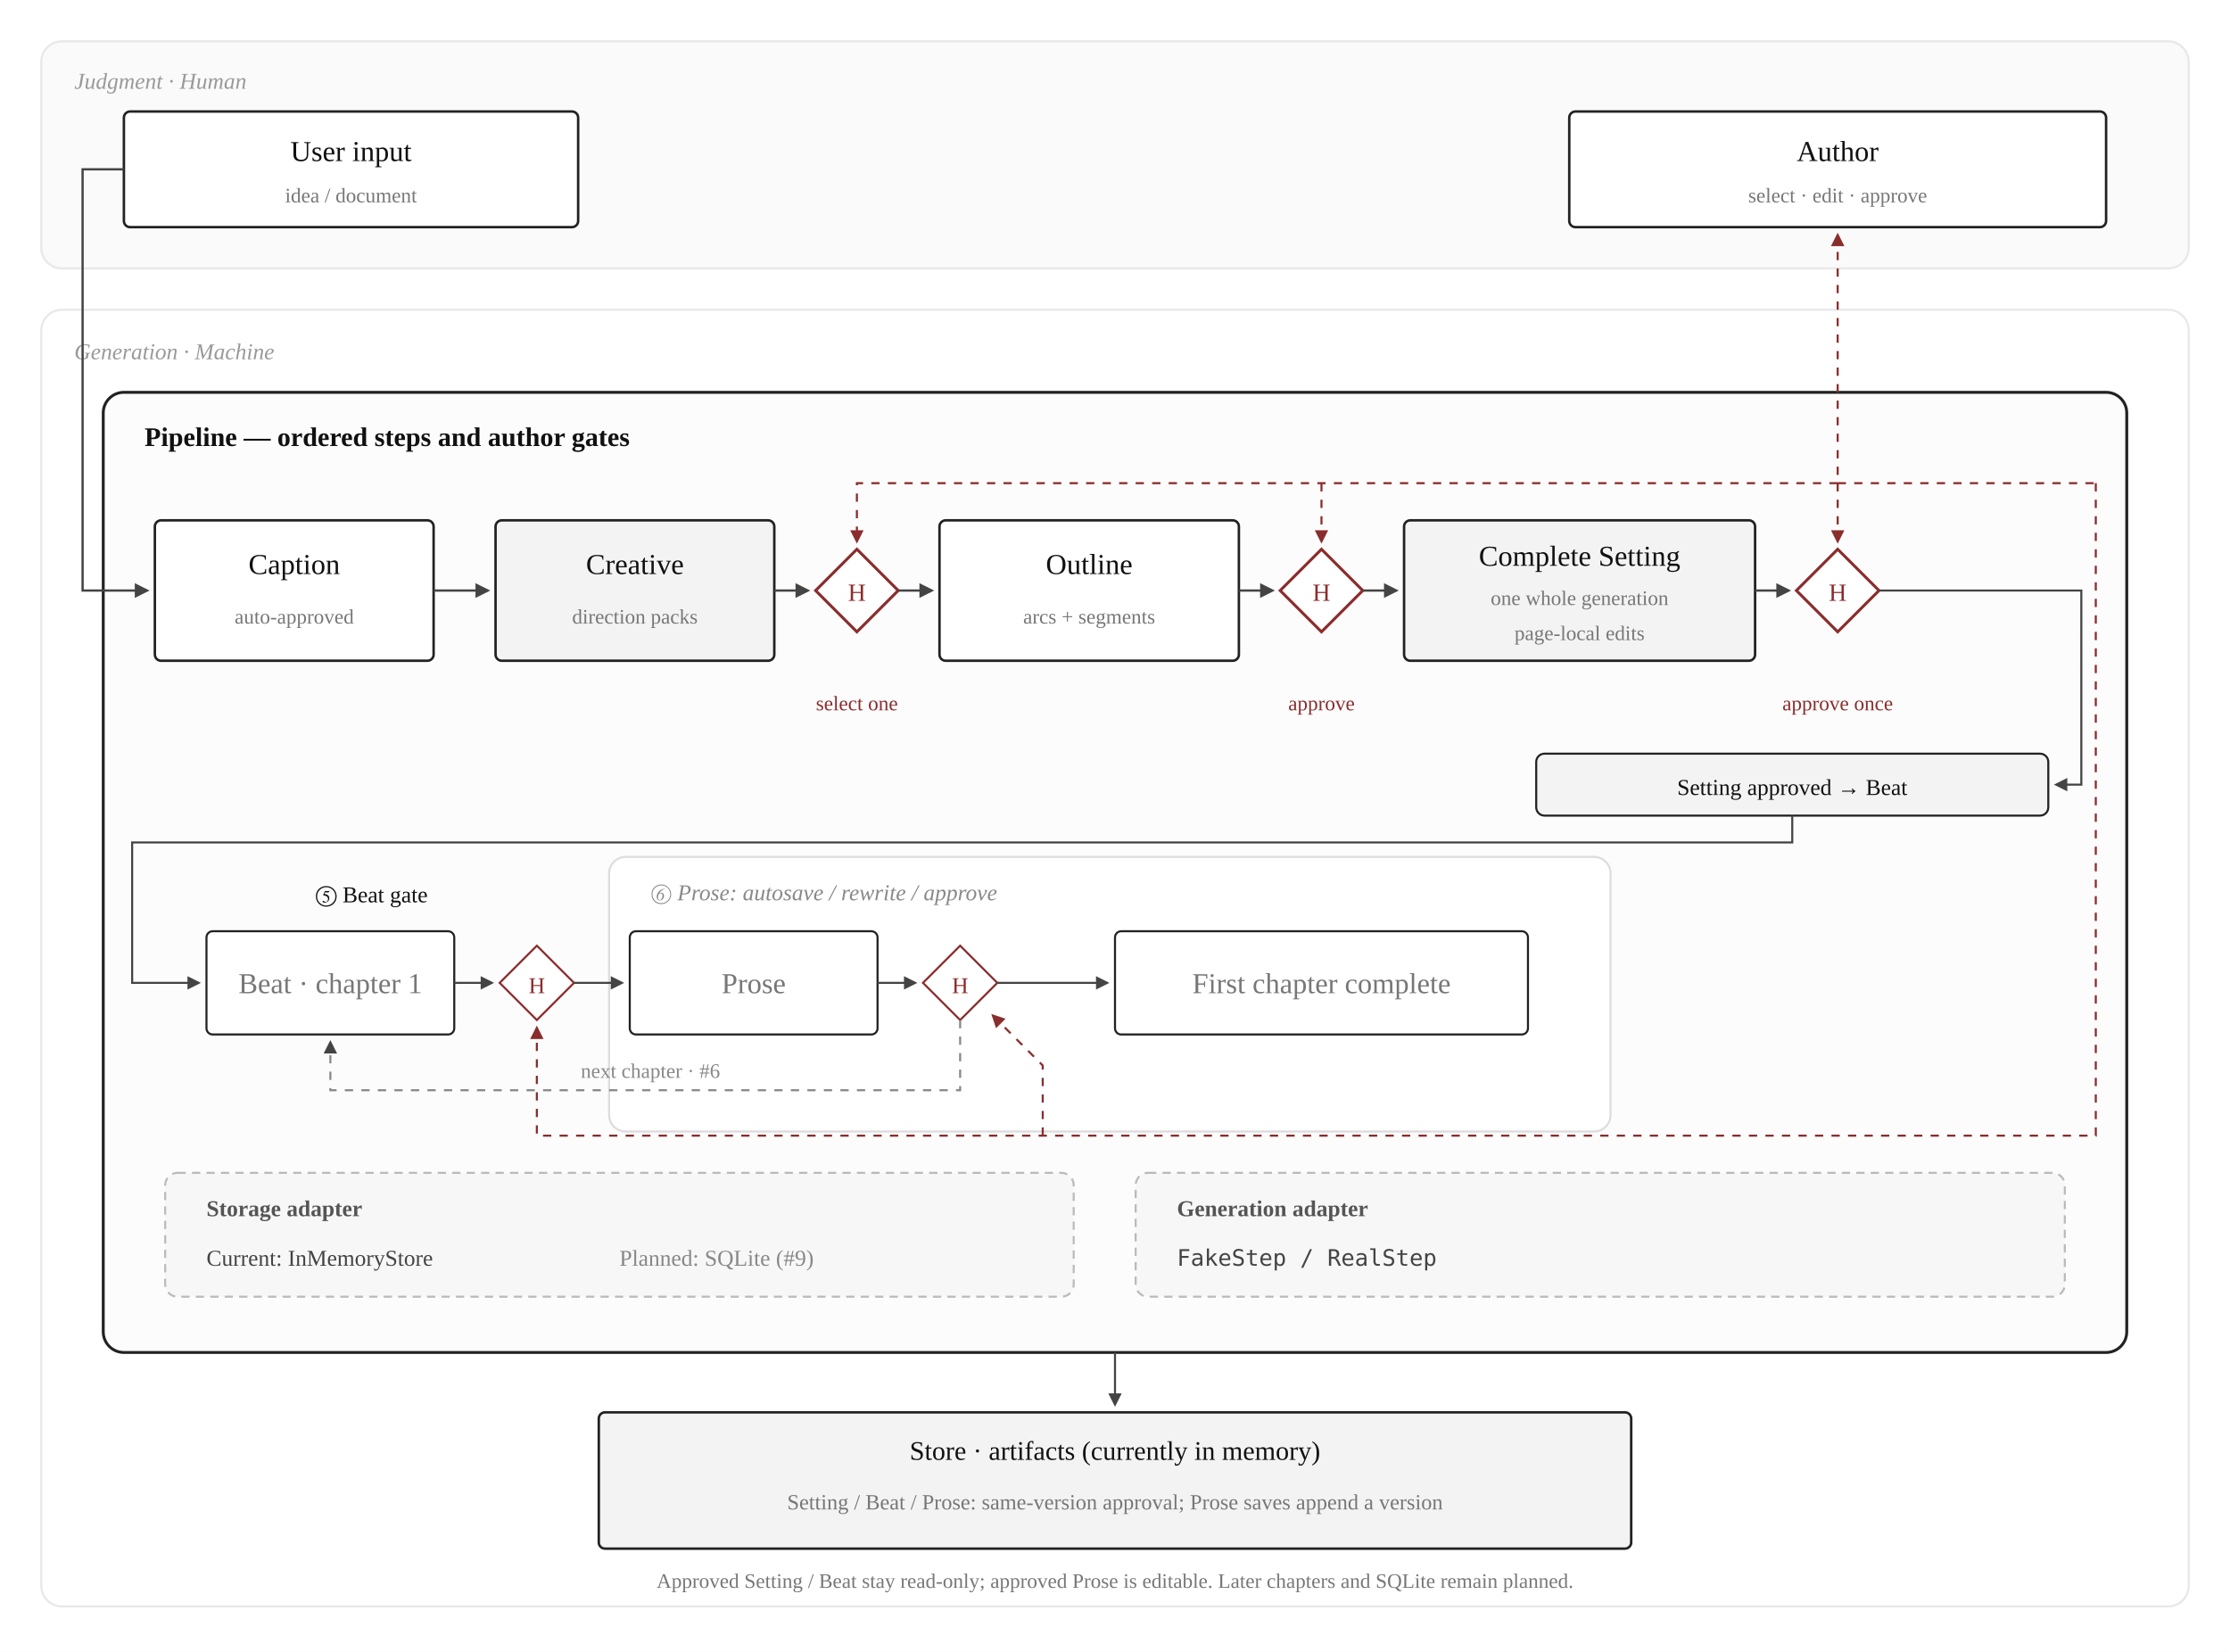
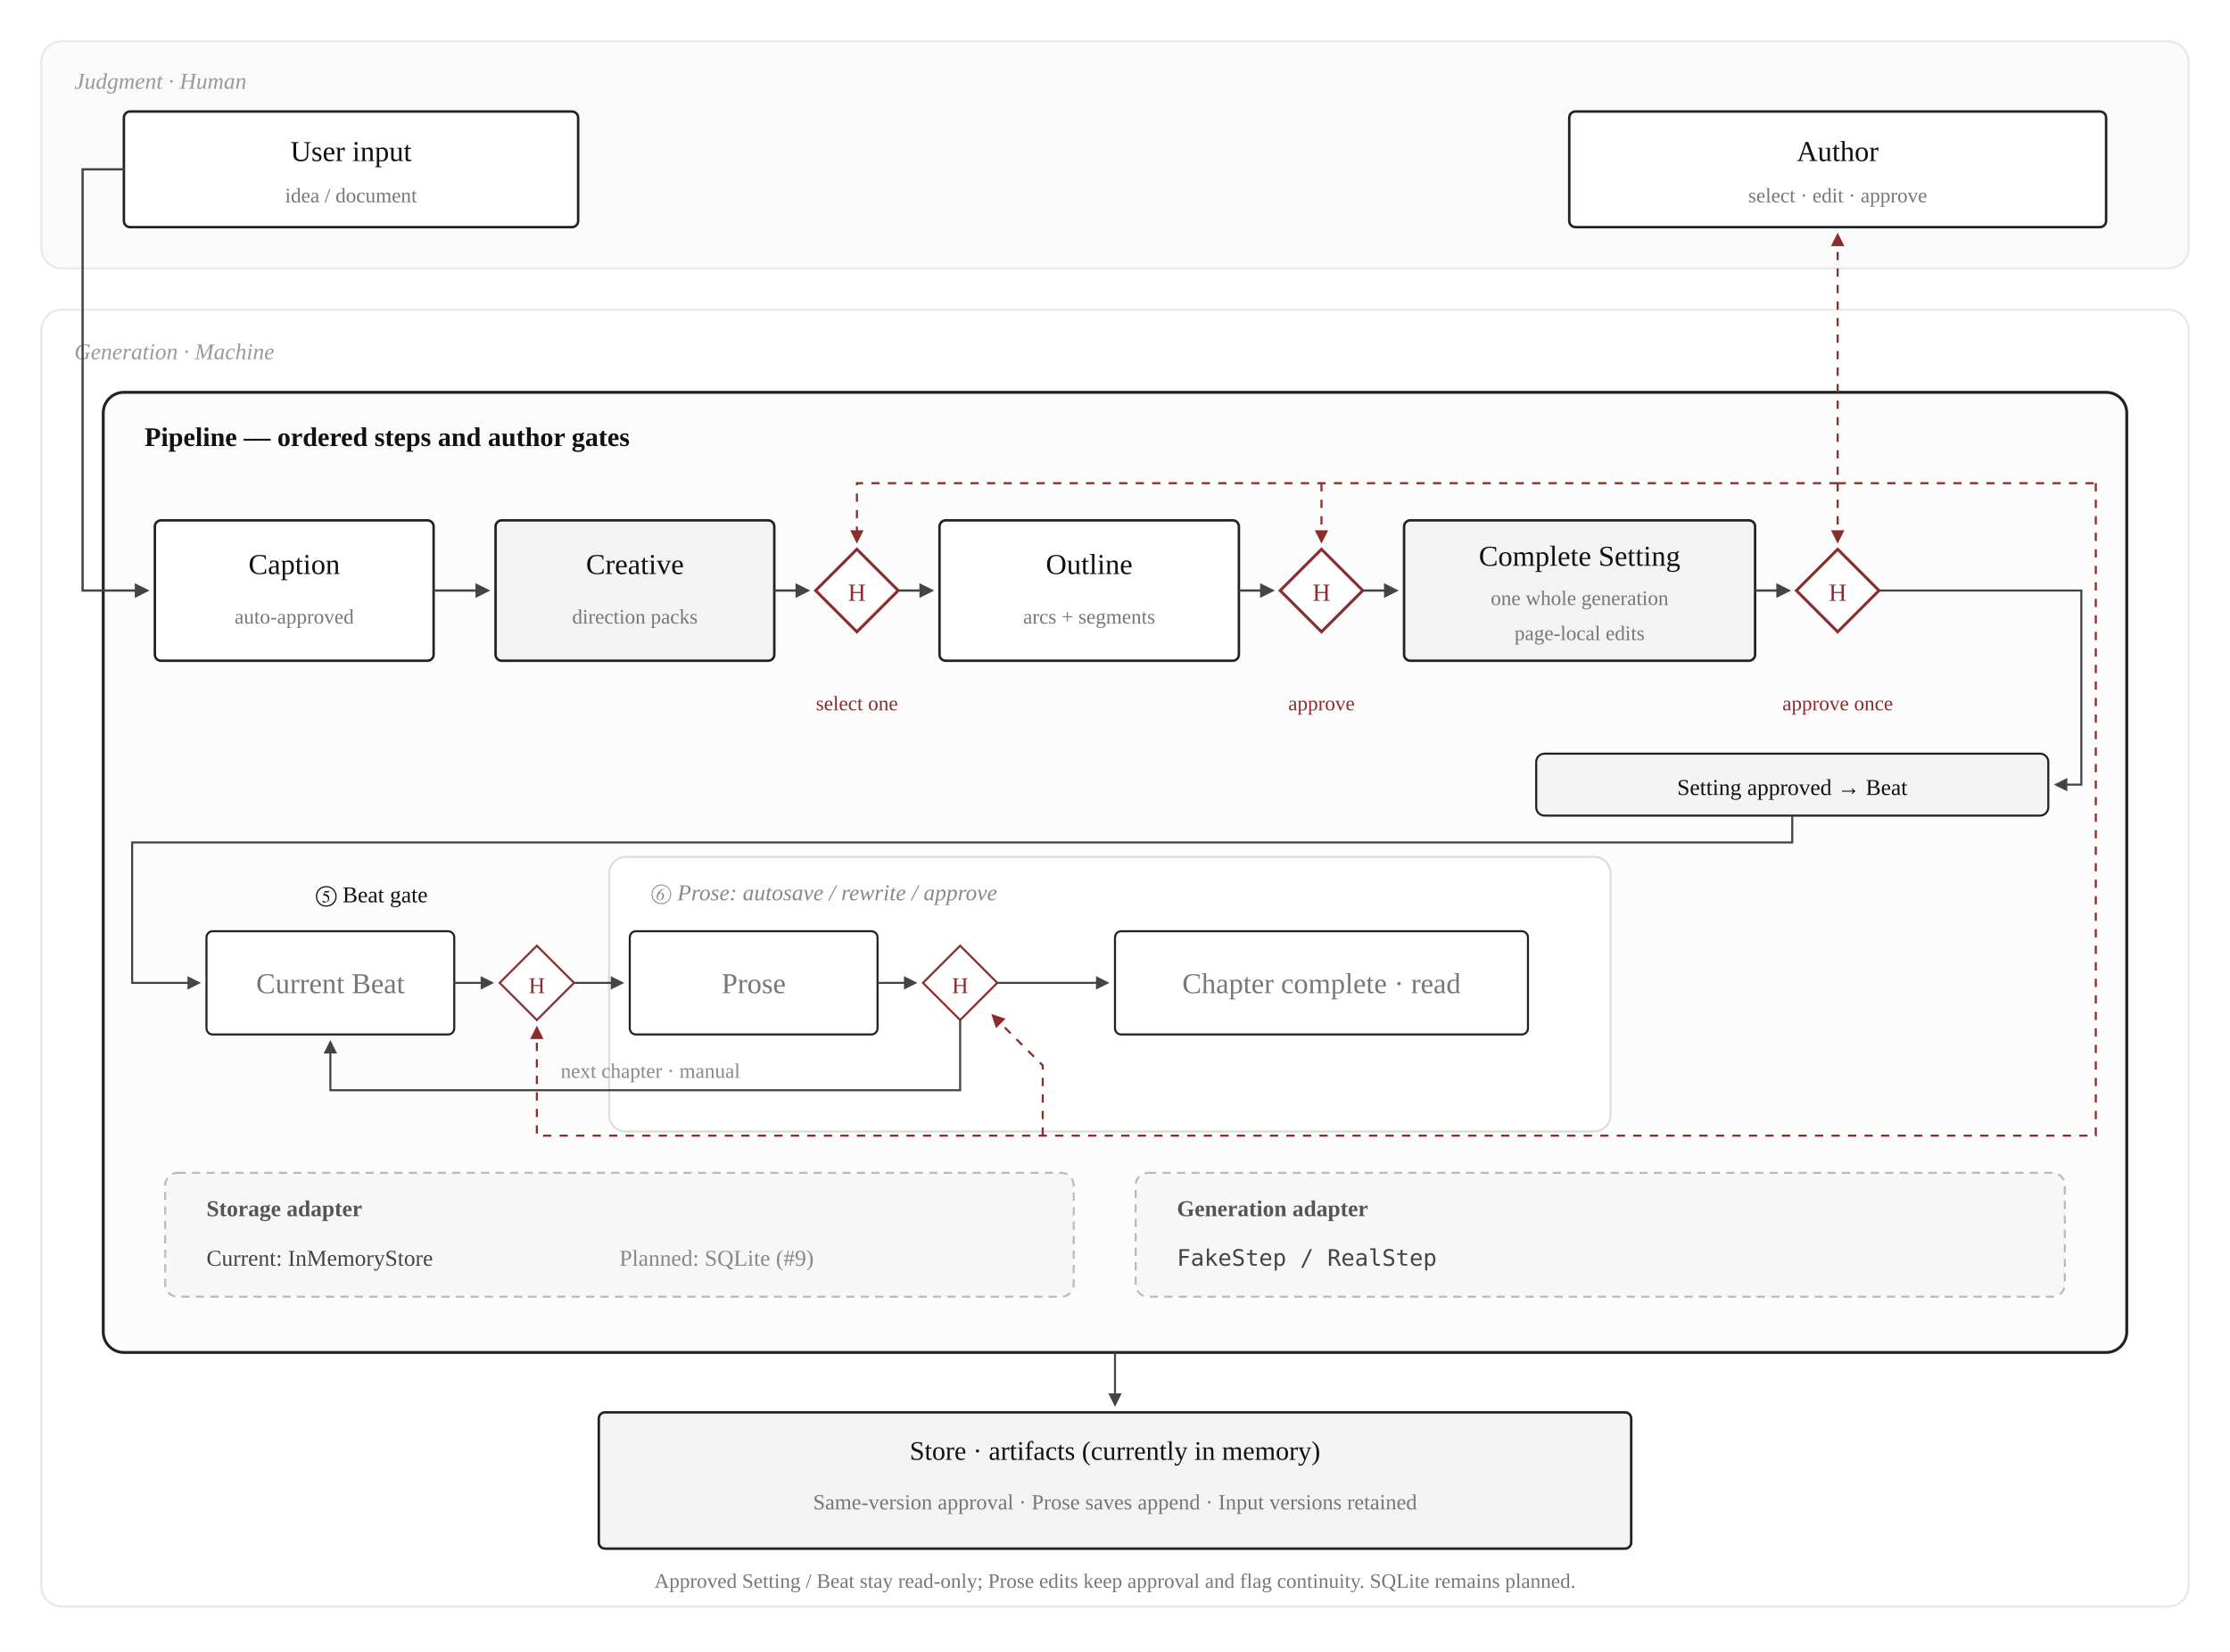
<svg xmlns="http://www.w3.org/2000/svg" width="1080" height="800" viewBox="0 0 1080 800" role="img" aria-labelledby="workflow-title workflow-desc" font-family="Georgia, 'Times New Roman', serif">
  <defs>
    <marker id="arrow" viewBox="0 0 10 10" refX="8" refY="5" markerWidth="6.5" markerHeight="6.5" orient="auto-start-reverse">
      <path d="M 0 0 L 10 5 L 0 10 z" fill="#444444" />
    </marker>
    <marker id="author-arrow" viewBox="0 0 10 10" refX="8" refY="5" markerWidth="6.5" markerHeight="6.5" orient="auto-start-reverse">
      <path d="M 0 0 L 10 5 L 0 10 z" fill="#8a2d2d" />
    </marker>
  </defs>
  <rect x="0" y="0" width="1080" height="800" fill="#ffffff" />
  <rect x="20" y="20" width="1040" height="110" rx="10" fill="#fafafa" stroke="#e8e8e8" />
  <text x="36" y="43" font-size="11" font-style="italic" fill="#999999">Judgment · Human</text>
  <rect x="60" y="54" width="220" height="56" rx="3" fill="#ffffff" stroke="#222222" stroke-width="1.2" />
  <text x="170" y="78" text-anchor="middle" font-size="14" fill="#111111">User input</text>
  <text x="170" y="98" text-anchor="middle" font-size="10" fill="#777777">idea / document</text>
  <rect x="760" y="54" width="260" height="56" rx="3" fill="#ffffff" stroke="#222222" stroke-width="1.2" />
  <text x="890" y="78" text-anchor="middle" font-size="14" fill="#111111">Author</text>
  <text x="890" y="98" text-anchor="middle" font-size="10" fill="#777777">select · edit · approve</text>
  <rect x="20" y="150" width="1040" height="628" rx="10" fill="#ffffff" stroke="#e8e8e8" />
  <text x="36" y="174" font-size="11" font-style="italic" fill="#999999">Generation · Machine</text>
  <rect x="50" y="190" width="980" height="465" rx="10" fill="#fcfcfc" stroke="#222222" stroke-width="1.4" />
  <text x="70" y="216" font-size="13" font-weight="600" fill="#111111">Pipeline — ordered steps and author gates</text>
  <rect x="75" y="252" width="135" height="68" rx="3" fill="#ffffff" stroke="#222222" stroke-width="1.2" />
  <text x="142.5" y="278" text-anchor="middle" font-size="14" fill="#111111">Caption</text>
  <text x="142.5" y="302" text-anchor="middle" font-size="10" fill="#777777">auto-approved</text>
  <rect x="240" y="252" width="135" height="68" rx="3" fill="#f3f3f3" stroke="#222222" stroke-width="1.2" />
  <text x="307.5" y="278" text-anchor="middle" font-size="14" fill="#111111">Creative</text>
  <text x="307.5" y="302" text-anchor="middle" font-size="10" fill="#777777">direction packs</text>
  <polygon points="415,266 435,286 415,306 395,286" fill="#ffffff" stroke="#8a2d2d" stroke-width="1.4" />
  <text x="415" y="291" text-anchor="middle" font-size="12" fill="#8a2d2d">H</text>
  <text x="415" y="344" text-anchor="middle" font-size="10" fill="#8a2d2d">select one</text>
  <rect x="455" y="252" width="145" height="68" rx="3" fill="#ffffff" stroke="#222222" stroke-width="1.2" />
  <text x="527.5" y="278" text-anchor="middle" font-size="14" fill="#111111">Outline</text>
  <text x="527.5" y="302" text-anchor="middle" font-size="10" fill="#777777">arcs + segments</text>
  <polygon points="640,266 660,286 640,306 620,286" fill="#ffffff" stroke="#8a2d2d" stroke-width="1.4" />
  <text x="640" y="291" text-anchor="middle" font-size="12" fill="#8a2d2d">H</text>
  <text x="640" y="344" text-anchor="middle" font-size="10" fill="#8a2d2d">approve</text>
  <rect x="680" y="252" width="170" height="68" rx="3" fill="#f3f3f3" stroke="#222222" stroke-width="1.2" />
  <text x="765" y="274" text-anchor="middle" font-size="14" fill="#111111">Complete Setting</text>
  <text x="765" y="293" text-anchor="middle" font-size="10" fill="#777777">one whole generation</text>
  <text x="765" y="310" text-anchor="middle" font-size="10" fill="#777777">page-local edits</text>
  <polygon points="890,266 910,286 890,306 870,286" fill="#ffffff" stroke="#8a2d2d" stroke-width="1.4" />
  <text x="890" y="291" text-anchor="middle" font-size="12" fill="#8a2d2d">H</text>
  <text x="890" y="344" text-anchor="middle" font-size="10" fill="#8a2d2d">approve once</text>
  <g stroke="#444444" stroke-width="1.1" marker-end="url(#arrow)">
    <line x1="210" y1="286" x2="236" y2="286" />
    <line x1="375" y1="286" x2="391" y2="286" />
    <line x1="435" y1="286" x2="451" y2="286" />
    <line x1="600" y1="286" x2="616" y2="286" />
    <line x1="660" y1="286" x2="676" y2="286" />
    <line x1="850" y1="286" x2="866" y2="286" />
  </g>
  <path d="M 60 82 H 40 V 286 H 71" fill="none" stroke="#444444" stroke-width="1.1" marker-end="url(#arrow)" />
  <path d="M 890 114 V 234 H 415 V 262" fill="none" stroke="#8a2d2d" stroke-dasharray="4 4" marker-start="url(#author-arrow)" marker-end="url(#author-arrow)" />
  <line x1="640" y1="234" x2="640" y2="262" stroke="#8a2d2d" stroke-dasharray="4 4" marker-end="url(#author-arrow)" />
  <line x1="890" y1="234" x2="890" y2="262" stroke="#8a2d2d" stroke-dasharray="4 4" marker-end="url(#author-arrow)" />
  <path d="M 910 286 H 1008 V 380 H 996" fill="none" stroke="#444444" marker-end="url(#arrow)" />
  <rect x="744" y="365" width="248" height="30" rx="4" fill="#f3f3f3" stroke="#222222" />
  <text x="868" y="385" text-anchor="middle" font-size="11" fill="#111111">Setting approved → Beat</text>
  <text x="180" y="437" text-anchor="middle" font-size="11" fill="#111111">⑤ Beat gate</text>
  <path d="M 1015 234 V 550 H 260 V 498" fill="none" stroke="#8a2d2d" stroke-dasharray="4 4" marker-end="url(#author-arrow)" />
  <path d="M 890 234 H 1015" fill="none" stroke="#8a2d2d" stroke-dasharray="4 4" />
  <rect x="295" y="415" width="485" height="133" rx="8" fill="#ffffff" stroke="#dddddd" />
  <text x="315" y="436" font-size="11" font-style="italic" fill="#888888">⑥ Prose: autosave / rewrite / approve</text>
  <path d="M 868 395 V 408 H 64 V 476 H 96" fill="none" stroke="#444444" marker-end="url(#arrow)" />
  <rect x="100" y="451" width="120" height="50" rx="3" fill="#ffffff" stroke="#222222" />
-   <text x="160" y="481" text-anchor="middle" font-size="14" fill="#777777">Beat · chapter 1</text>
+   <text x="160" y="481" text-anchor="middle" font-size="14" fill="#777777">Current Beat</text>
  <polygon points="260,458 278,476 260,494 242,476" fill="#ffffff" stroke="#8a2d2d" />
  <text x="260" y="481" text-anchor="middle" font-size="11" fill="#8a2d2d">H</text>
  <rect x="305" y="451" width="120" height="50" rx="3" fill="#ffffff" stroke="#222222" />
  <text x="365" y="481" text-anchor="middle" font-size="14" fill="#777777">Prose</text>
  <polygon points="465,458 483,476 465,494 447,476" fill="#ffffff" stroke="#8a2d2d" />
  <text x="465" y="481" text-anchor="middle" font-size="11" fill="#8a2d2d">H</text>
  <rect x="540" y="451" width="200" height="50" rx="3" fill="#ffffff" stroke="#222222" />
-   <text x="640" y="481" text-anchor="middle" font-size="14" fill="#777777">First chapter complete</text>
+   <text x="640" y="481" text-anchor="middle" font-size="14" fill="#777777">Chapter complete · read</text>
  <g stroke="#888888" stroke-dasharray="4 4" marker-end="url(#arrow)">
    <line x1="220" y1="476" x2="238" y2="476" stroke="#444444" stroke-dasharray="none" />
    <line x1="278" y1="476" x2="301" y2="476" stroke="#444444" stroke-dasharray="none" />
    <line x1="425" y1="476" x2="443" y2="476" stroke="#444444" stroke-dasharray="none" />
    <line x1="483" y1="476" x2="536" y2="476" stroke="#444444" stroke-dasharray="none" />
-     <path d="M 465 494 V 528 H 160 V 505" fill="none" />
+     <path d="M 465 494 V 528 H 160 V 505" fill="none" stroke="#444444" stroke-dasharray="none" />
  </g>
  <path d="M 505 550 V 516 L 481 492" fill="none" stroke="#8a2d2d" stroke-dasharray="4 4" marker-end="url(#author-arrow)" />
-   <text x="315" y="522" text-anchor="middle" font-size="10" fill="#888888">next chapter · #6</text>
+   <text x="315" y="522" text-anchor="middle" font-size="10" fill="#888888">next chapter · manual</text>
  <rect x="80" y="568" width="440" height="60" rx="6" fill="#f7f7f7" stroke="#bbbbbb" stroke-dasharray="4 3" />
  <text x="100" y="589" font-size="11" font-weight="600" fill="#555555">Storage adapter</text>
  <text x="100" y="613" font-size="11" fill="#444444">Current: InMemoryStore</text>
  <text x="300" y="613" font-size="11" fill="#888888">Planned: SQLite (#9)</text>
  <rect x="550" y="568" width="450" height="60" rx="6" fill="#f7f7f7" stroke="#bbbbbb" stroke-dasharray="4 3" />
  <text x="570" y="589" font-size="11" font-weight="600" fill="#555555">Generation adapter</text>
  <text x="570" y="613" font-size="11" fill="#444444" font-family="'SF Mono', Menlo, monospace">FakeStep / RealStep</text>
  <line x1="540" y1="655" x2="540" y2="680" stroke="#444444" marker-end="url(#arrow)" />
  <rect x="290" y="684" width="500" height="66" rx="3" fill="#f3f3f3" stroke="#222222" stroke-width="1.2" />
  <text x="540" y="707" text-anchor="middle" font-size="13" fill="#111111">Store · artifacts (currently in memory)</text>
-   <text x="540" y="731" text-anchor="middle" font-size="10.5" fill="#777777">Setting / Beat / Prose: same-version approval; Prose saves append a version</text>
-   <text x="540" y="769" text-anchor="middle" font-size="10" fill="#777777">Approved Setting / Beat stay read-only; approved Prose is editable. Later chapters and SQLite remain planned.</text>
+   <text x="540" y="731" text-anchor="middle" font-size="10.5" fill="#777777">Same-version approval · Prose saves append · Input versions retained</text>
+   <text x="540" y="769" text-anchor="middle" font-size="10" fill="#777777">Approved Setting / Beat stay read-only; Prose edits keep approval and flag continuity. SQLite remains planned.</text>
</svg>
